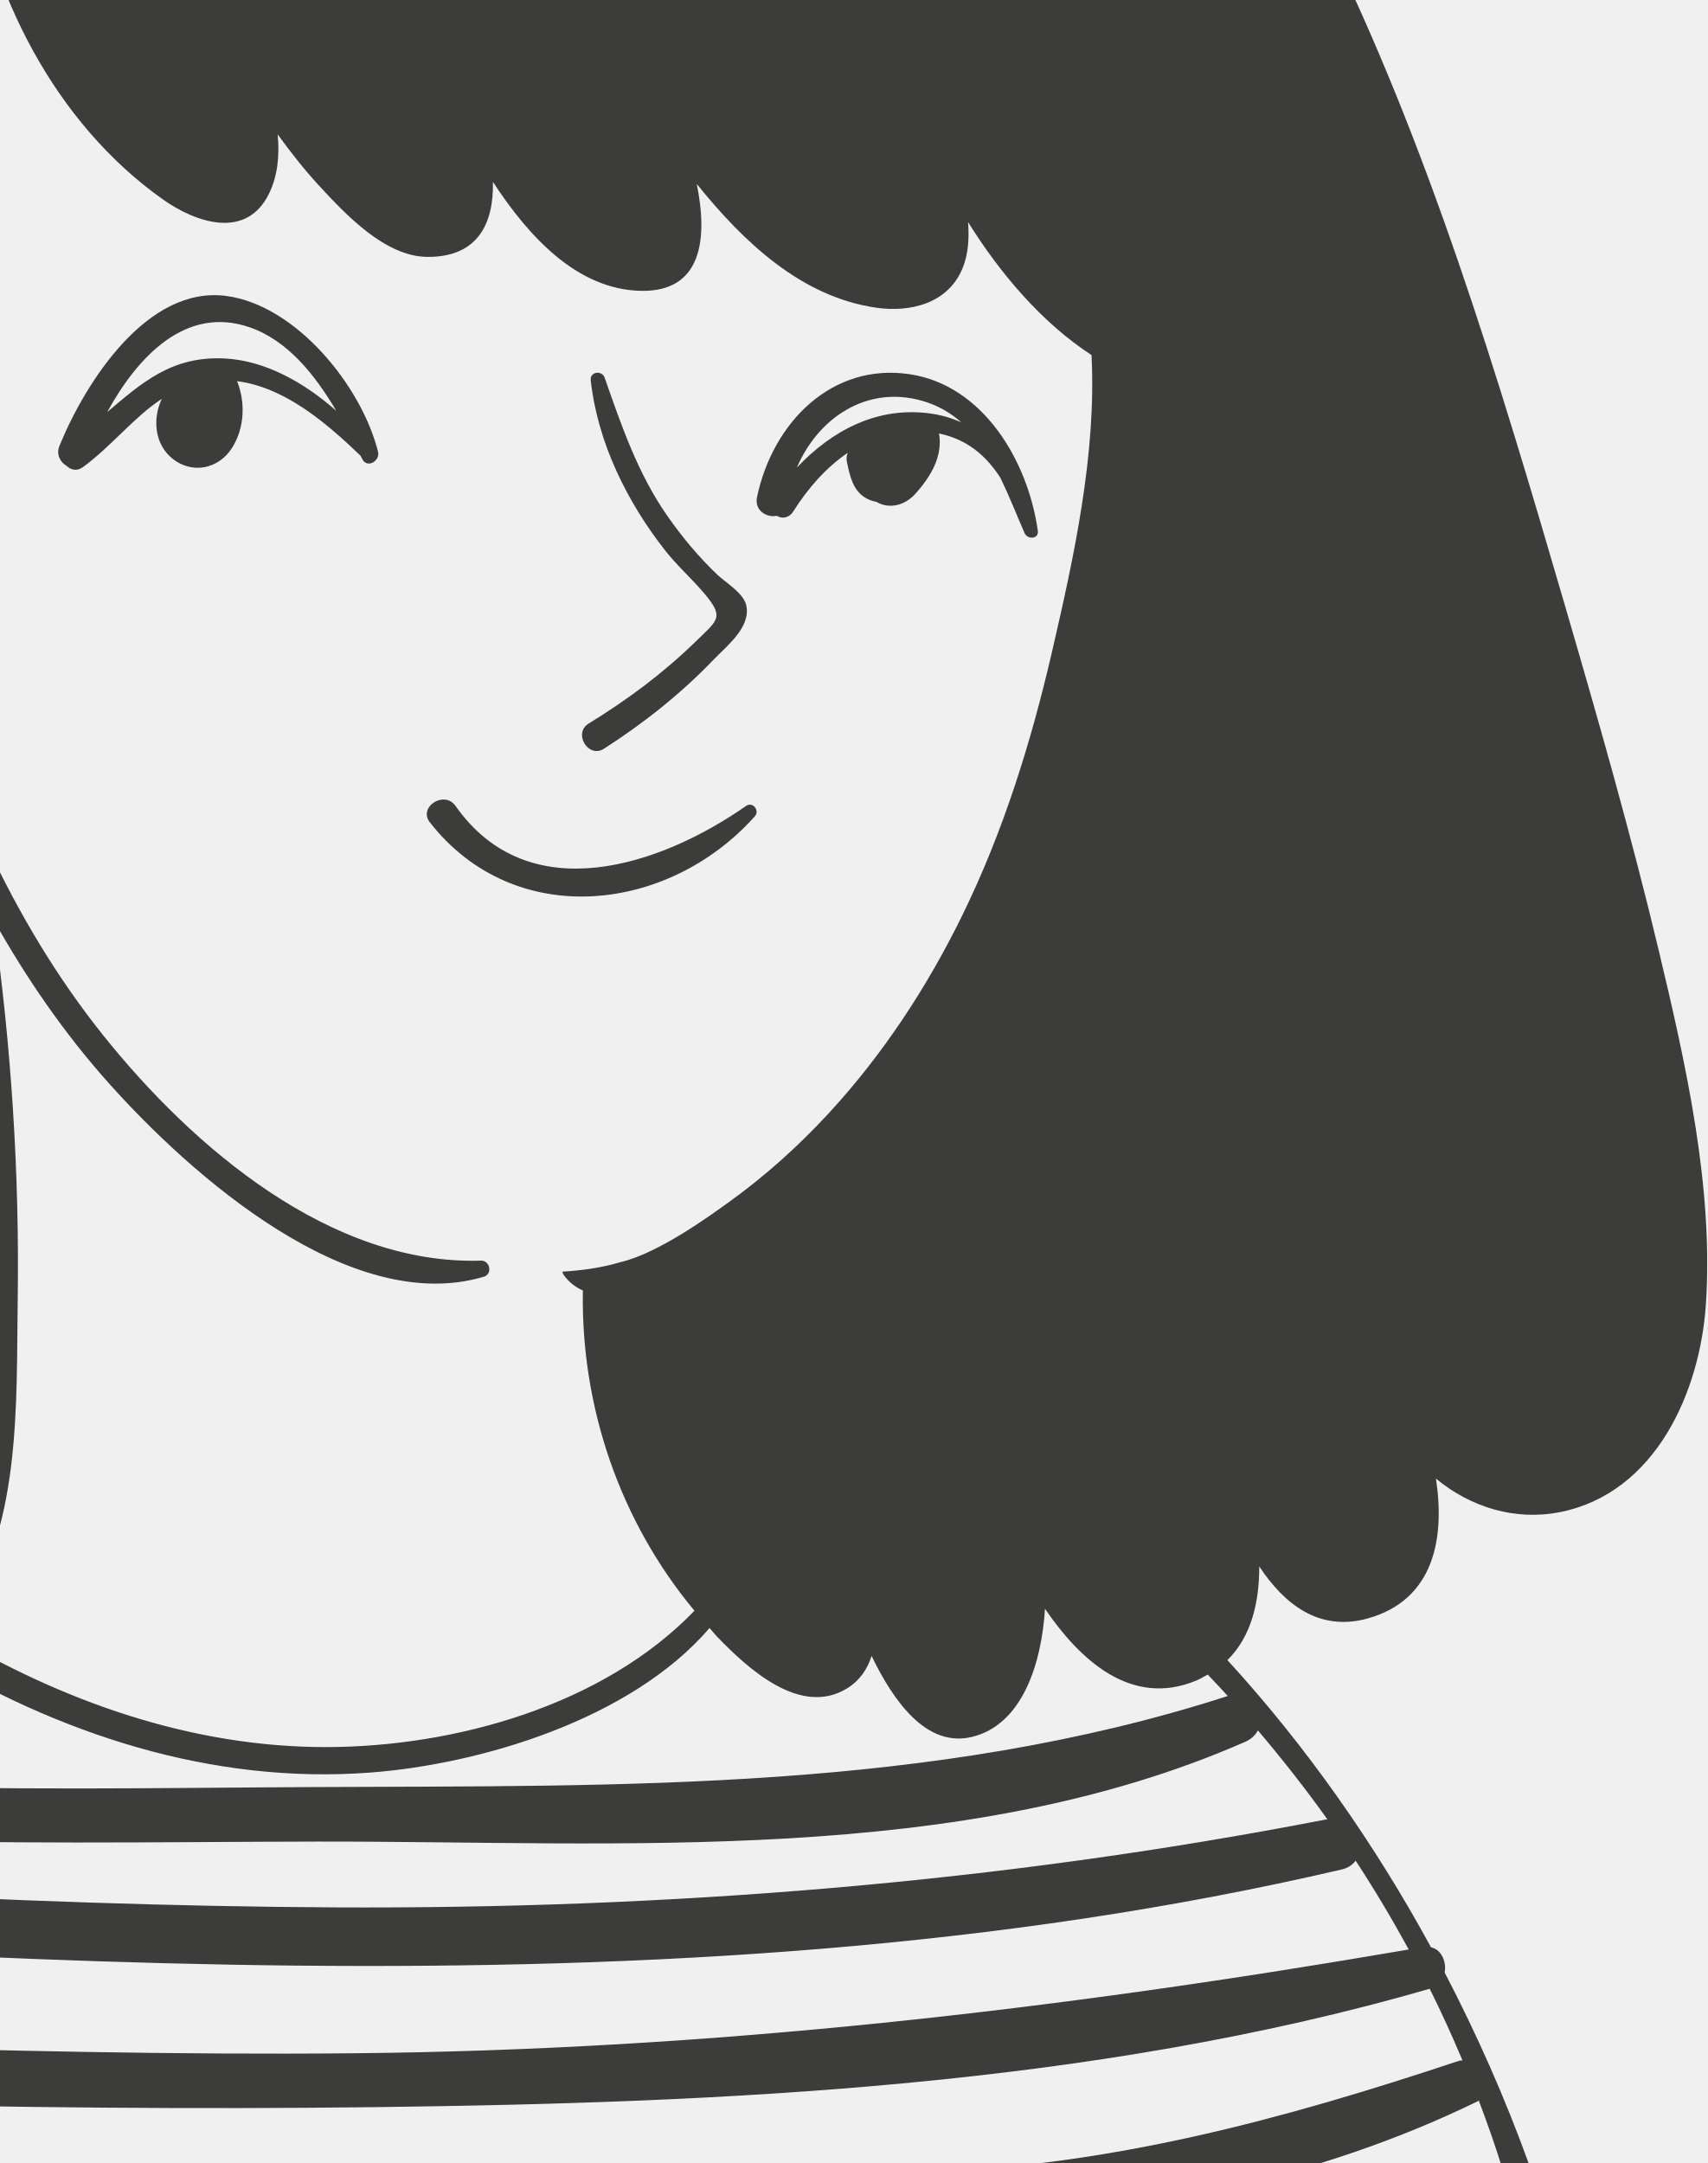
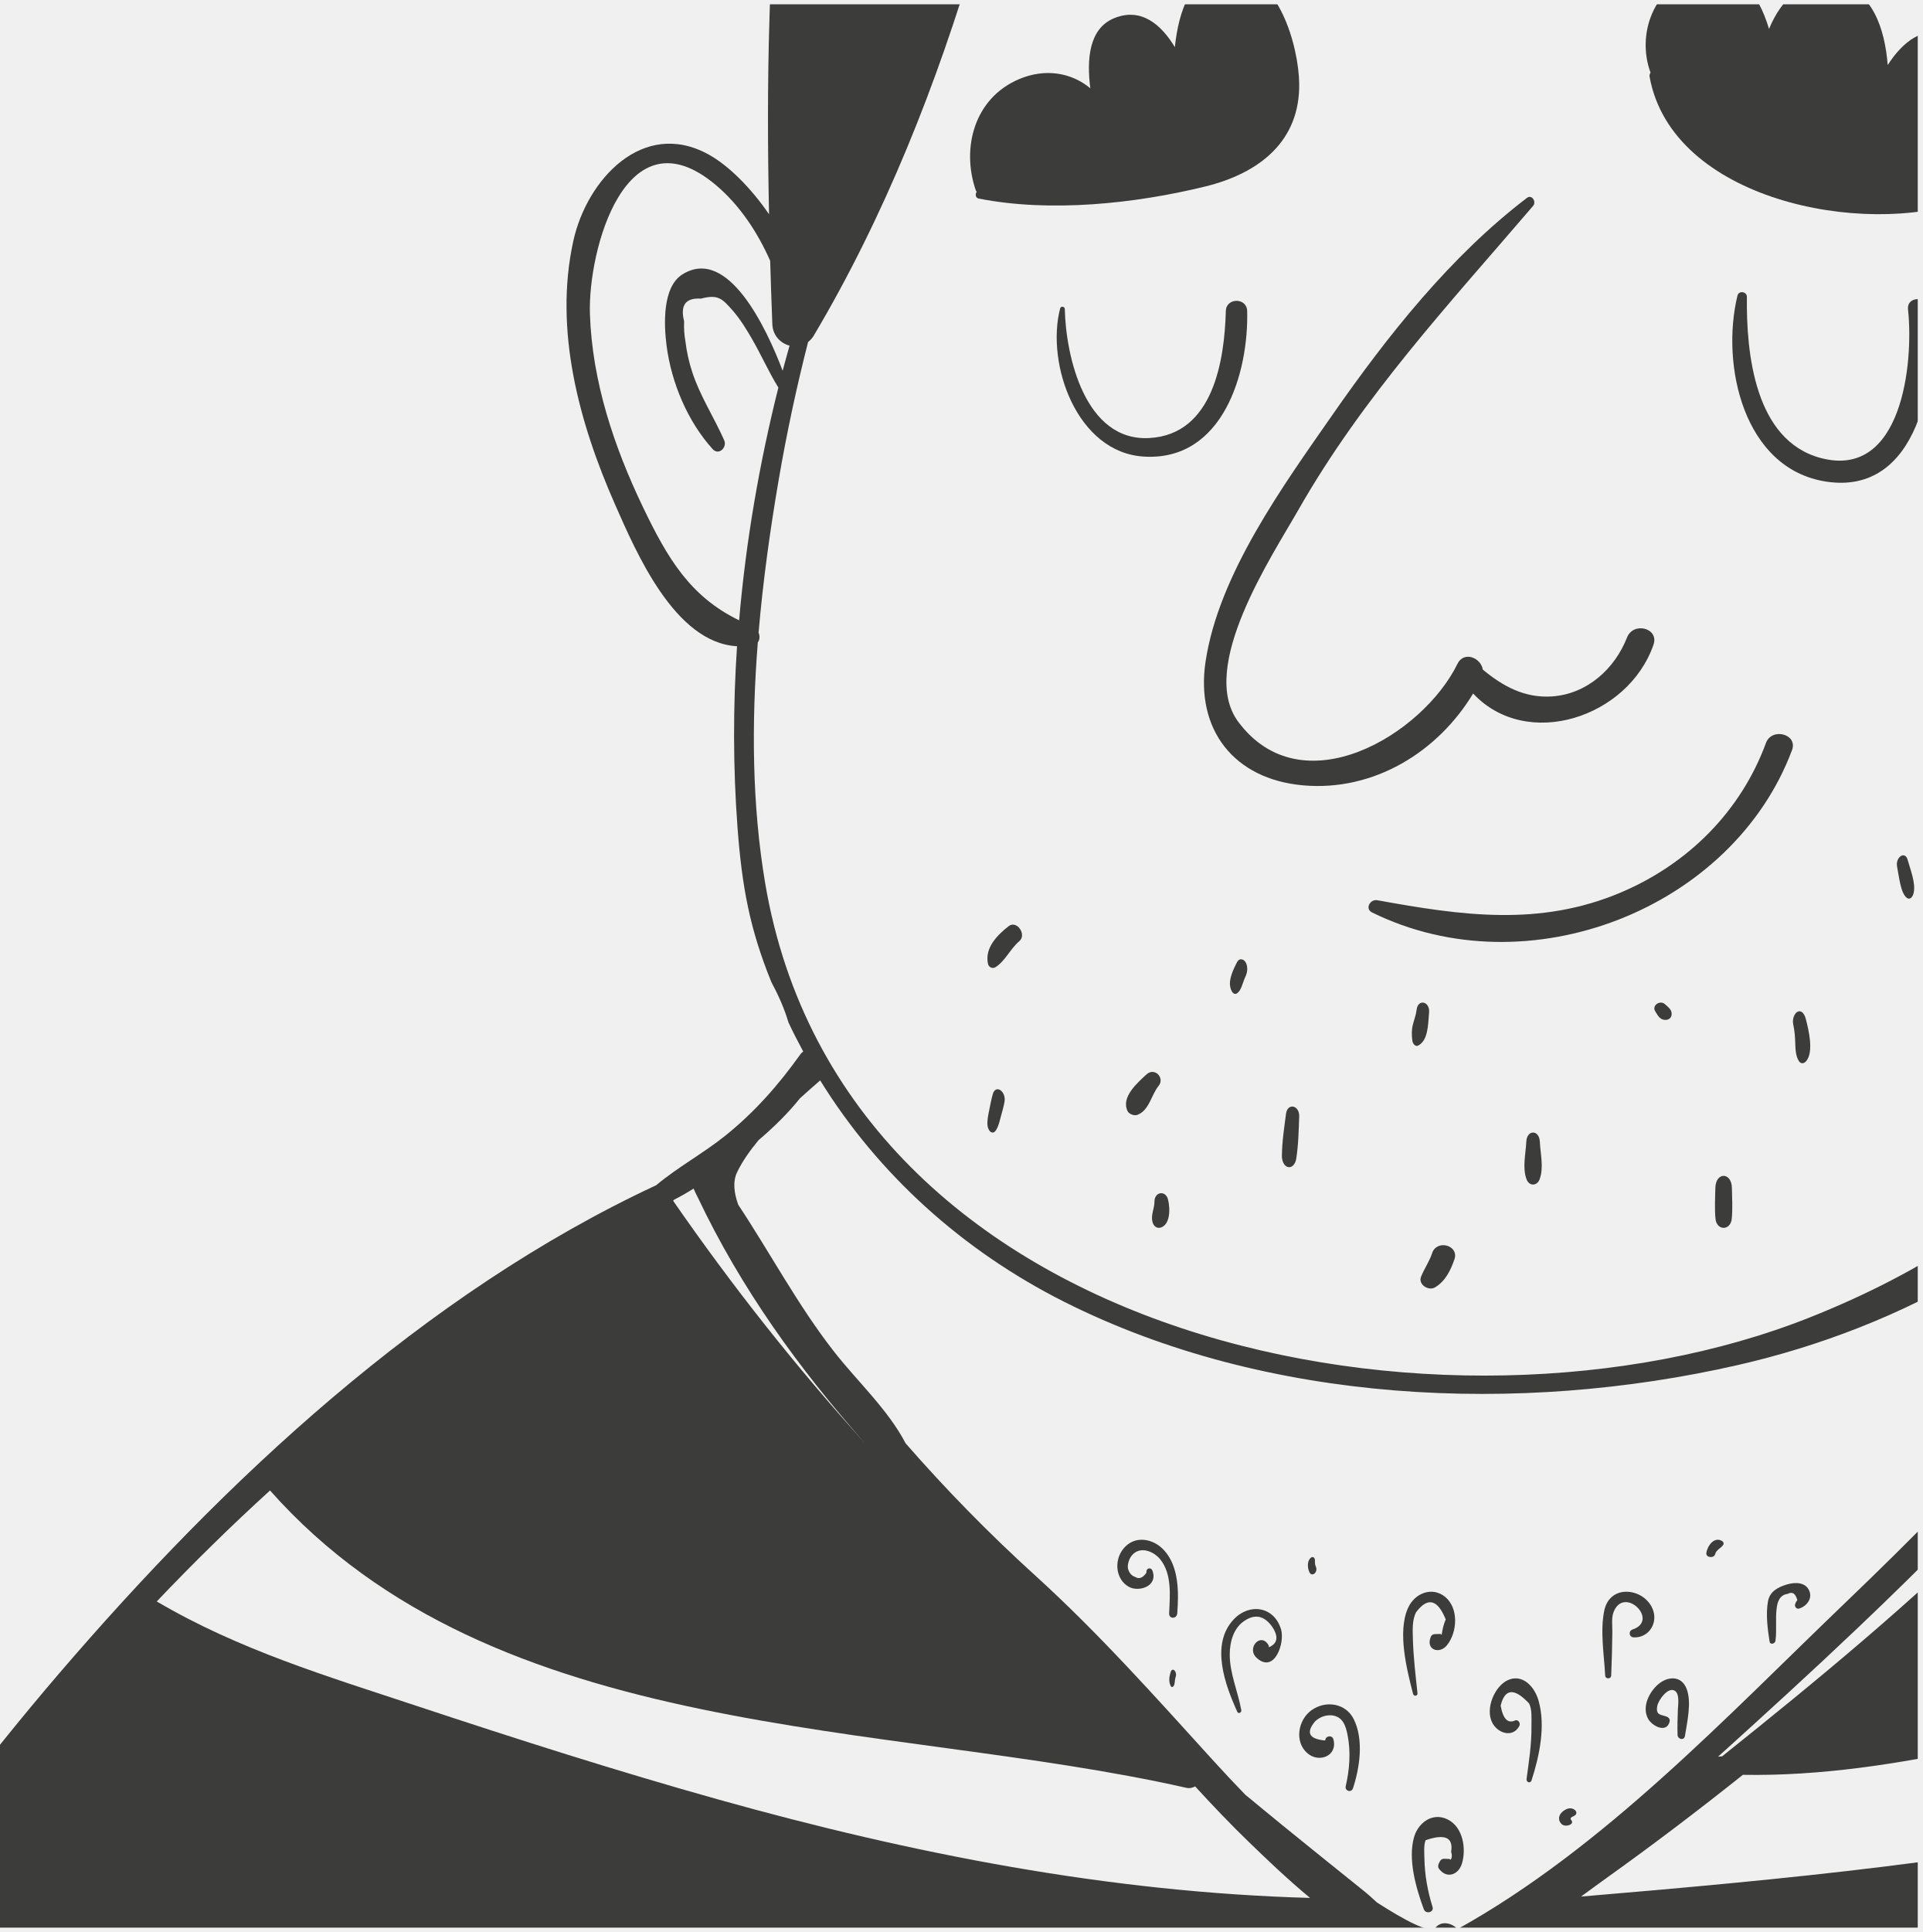
- <svg xmlns="http://www.w3.org/2000/svg" xmlns:xlink="http://www.w3.org/1999/xlink" width="176px" height="223px" viewBox="0 0 176 223" version="1.1">
+ <svg xmlns="http://www.w3.org/2000/svg" xmlns:xlink="http://www.w3.org/1999/xlink" width="222px" height="223px" viewBox="0 0 222 223" version="1.1">
  <defs>
-     <polygon id="path-1" points="6.9722728e-15 0 264 0 264 292 0 292" />
+     <polygon id="path-1" points="0.412 222.772 222.412 222.772 222.412 0.772 0.412 0.772" />
+     <polygon id="path-3" points="0 354 0 0 354 0 354 354" />
  </defs>
  <g id="home" stroke="none" stroke-width="1" fill="none" fill-rule="evenodd">
-     <g id="Mobile-Portrait-Copy-2" transform="translate(-49, -3102)">
-       <g id="unfreiw.-hausfrau" transform="translate(29, 3082)">
+     <g id="Mobile-Portrait-Copy-2" transform="translate(-50, -2372)">
+       <g id="alleinerziehender" transform="translate(29, 2351)">
        <g id="Page-1" transform="translate(20, 20)">
-           <g id="Group-15" transform="translate(0, 0.43)">
-             <g id="Group-14">
-               <g id="Hausfrau" transform="translate(-88, -61)">
-                 <mask id="mask-2" fill="white">
-                   <use xlink:href="#path-1" />
-                 </mask>
-                 <g id="Clip-13" />
-                 <path d="M214.573,235.424 C184.06,245.277 152.214,244.659 120.435,244.811 C88.307,244.963 54.709,246.126 23.365,238.157 C23.311,238.144 23.264,238.145 23.213,238.133 C24.762,234.459 26.48,230.921 28.324,227.476 C29.272,228.57 30.403,229.513 31.767,230.251 C39.667,234.513 45.909,229.313 50.443,222.04 C52.46,226.039 55.464,229.464 59.652,231.714 C66.22,235.243 74.273,235.118 80.088,230.837 C93.932,239.326 109.805,244.562 126.208,243.315 C137.38,242.466 152.974,237.927 161.15,228.415 C161.428,228.719 161.673,229.048 161.961,229.345 C165.055,232.539 170.506,237.623 175.339,234.628 C176.671,233.803 177.432,232.623 177.851,231.29 C180.149,236.046 183.533,240.733 188.153,239.652 C193.408,238.422 195.388,232.029 195.729,226.431 C199.352,231.742 204.627,236.599 211.293,233.845 C211.736,233.661 212.116,233.434 212.506,233.213 C213.201,233.938 213.892,234.674 214.573,235.424 M217.681,238.972 C220.185,241.928 222.588,244.977 224.844,248.142 C224.782,248.151 224.726,248.147 224.665,248.16 C190.888,254.716 156.866,257.393 122.479,257.217 C105.83,257.132 89.189,256.516 72.564,255.658 C64.252,255.23 55.943,254.742 47.635,254.229 C38.827,253.685 29.289,254.072 21.056,250.483 C20.239,250.127 19.465,250.142 18.787,250.375 C19.491,248.071 20.242,245.778 21.07,243.508 C21.107,243.407 21.151,243.313 21.189,243.212 C21.446,243.382 21.735,243.527 22.085,243.616 C53.97,251.721 87.997,250.485 120.65,250.432 C151.983,250.38 187.027,253.04 216.392,240.138 C217.003,239.869 217.419,239.451 217.681,238.972 M227.754,252.401 C229.707,255.376 231.522,258.436 233.229,261.558 C196.924,267.795 161.273,271.917 124.351,272.258 C87.665,272.598 51.039,270.528 14.374,269.822 C15.111,264.975 16.096,260.167 17.349,255.419 C17.574,255.612 17.829,255.791 18.153,255.928 C32.067,261.871 49.626,260.389 64.477,261.223 C82.487,262.235 100.513,263.042 118.552,263.219 C154.631,263.573 191.056,261.533 226.294,253.314 C226.98,253.154 227.451,252.821 227.754,252.401 M238.77,272.993 C238.648,273.011 238.532,272.993 238.406,273.035 C220.148,279.122 202.372,283.909 183.006,284.534 C165.241,285.108 147.402,284.657 129.629,284.674 C111.2,284.692 92.769,284.711 74.339,284.728 C54.755,284.747 33.49,287.029 14.238,283.009 C13.794,282.917 13.388,282.922 13.013,282.992 C13.156,280.437 13.347,277.885 13.63,275.343 C13.903,275.439 14.193,275.509 14.522,275.524 C51.818,277.054 89.304,278.27 126.63,277.811 C162.7,277.366 200.518,275.693 235.389,265.609 C236.603,268.03 237.717,270.499 238.77,272.993 M240.446,277.126 C241.355,279.52 242.204,281.934 242.955,284.38 C242.971,284.434 243.008,284.463 243.027,284.511 C235.965,290.197 226.584,291.11 217.904,292.343 C208.221,293.716 198.496,294.762 188.749,295.544 C169.225,297.109 149.63,297.614 130.049,297.737 C110.416,297.862 90.78,297.645 71.146,297.526 C61.303,297.465 51.46,297.421 41.618,297.375 C32.175,297.329 21.722,298.421 12.829,294.659 C12.775,292.74 12.778,290.824 12.801,288.907 C12.82,288.911 12.834,288.919 12.851,288.923 C31.427,292.745 51.44,290.761 70.315,290.723 L131.98,290.603 C168.241,290.53 206.751,293.583 240.348,277.203 C240.39,277.182 240.407,277.148 240.446,277.126 M13.212,184.978 C11.789,174.114 12.464,162.993 13.483,152.128 C14.152,144.998 14.969,137.856 15.897,130.719 C15.189,148.182 15.402,165.686 15.924,183.146 C16.062,187.73 16.283,193.363 18.37,197.71 C17.806,197.659 17.272,197.47 16.783,197.103 C13.954,194.973 13.598,187.924 13.212,184.978 M115.743,80.513 C116.629,78.687 116.833,76.584 116.627,74.428 C117.957,76.251 119.344,78.032 120.881,79.698 C123.584,82.626 127.679,87.021 132.049,87.055 C137.36,87.095 138.906,83.484 138.817,79.324 C142.566,85.059 147.531,90.392 154.02,90.554 C160.454,90.717 160.961,85.065 159.83,79.536 C164.719,85.603 170.664,91.183 178.307,92.29 C181.878,92.807 185.758,91.847 187.242,88.204 C187.823,86.779 187.925,85.151 187.801,83.47 C191.121,88.797 195.439,93.866 200.526,97.176 C201.049,107.374 198.719,117.982 196.427,127.879 C194.276,137.163 191.426,146.304 187.233,154.879 C183.596,162.317 179.018,169.301 173.397,175.386 C170.277,178.765 166.838,181.852 163.103,184.533 C161.41,185.748 155.916,189.787 151.958,190.694 C150.057,191.265 148.06,191.548 145.97,191.673 C146.013,191.803 146.053,191.934 146.146,192.059 C146.688,192.793 147.352,193.29 148.09,193.618 C147.876,205.647 151.926,217.424 159.593,226.633 C150.143,236.438 134.832,240.655 121.729,240.69 C107.714,240.726 94.307,235.946 82.398,228.79 C82.808,228.352 83.202,227.891 83.574,227.399 C90.261,218.563 89.667,205.22 89.824,194.743 C90.021,181.577 89.167,168.416 87.327,155.383 C90.703,161.41 94.628,167.124 99.301,172.34 C107.692,181.704 124.091,196.288 137.872,192.202 C138.804,191.925 138.526,190.51 137.582,190.539 C122.065,191.019 107.884,178.855 98.658,167.332 C89.141,155.449 83.107,141.209 78.849,126.686 C78.814,126.567 78.746,126.491 78.694,126.394 C79.022,125.449 78.521,124.158 77.239,124.233 C69.487,124.681 63.404,108.467 61.408,102.74 C60.827,101.073 59.554,98.379 59.717,96.555 C60.468,88.238 67.144,93.044 69.441,95.234 C71.398,97.098 72.751,99.353 74.128,101.61 C74.016,101.872 73.972,102.171 74.058,102.501 C74.793,105.325 77.308,108.23 80.468,106.436 C85.016,103.855 81.586,96.335 80.834,92.798 C78.985,84.113 77.907,75.094 78.879,66.222 C79.661,59.095 82,52.848 85.026,46.502 C86.892,59.822 93.648,73.221 104.772,81.114 C108.203,83.55 113.413,85.316 115.743,80.513 M259.021,158.634 C256.15,146.59 252.735,134.655 249.268,122.773 C242.453,99.42 235.283,75.504 224.453,53.653 C215.467,35.524 202.285,20.336 184.719,10.158 C176.524,5.411 167.591,1.817 158.375,-0.359 C156.856,-0.717 155.324,-1.014 153.785,-1.283 C141.241,-6.357 125.341,-2.606 113.06,1.159 C112.87,1.217 112.73,1.315 112.594,1.415 C96.575,-6.365 77.494,-5.578 61.681,2.595 C50.376,8.439 42.799,17.672 37.231,28.334 C32.135,34.858 27.932,42.119 24.628,49.547 C15.439,70.203 11.14,93.05 7.213,115.202 C3.121,138.292 -1.978,162.623 0.786,186.141 C1.817,194.905 3.767,206.383 13.25,209.871 C17.16,211.308 20.989,210.842 24.55,209.279 C24,214.796 24.319,220.262 26.356,224.465 C23.438,229.978 20.911,235.643 18.791,241.216 C12.19,258.574 9.105,277.053 9.663,295.617 C9.663,295.631 9.671,295.64 9.672,295.655 C9.572,296.245 9.796,296.862 10.513,297.199 C19.021,301.205 28.348,300.679 37.528,300.722 C48.073,300.772 58.618,300.827 69.164,300.863 C90.198,300.931 111.237,301.117 132.27,300.892 C153.246,300.669 174.234,299.96 195.123,297.964 C205.377,296.985 215.651,295.792 225.795,293.978 C232.922,292.703 239.882,290.826 244.932,285.333 C245.036,285.22 245.106,285.104 245.148,284.989 C245.56,284.682 245.798,284.171 245.572,283.547 C243.18,276.936 240.281,270.354 236.932,263.93 C237.133,262.822 236.61,261.571 235.523,261.327 C229.751,250.733 222.72,240.657 214.535,231.724 C217.02,229.277 217.822,225.733 217.819,222.064 C220.376,225.934 223.97,228.813 228.963,227.437 C235.855,225.54 236.974,219.148 236.033,213.007 C239.539,215.925 244.173,217.408 248.882,216.454 C258.701,214.466 263.284,204.026 263.869,194.968 C264.649,182.902 261.802,170.303 259.021,158.634" id="Fill-12" fill="#3C3C3B" mask="url(#mask-2)" />
-                 <path d="M161.634,128.509 C158.212,132.083 154.377,135.122 150.263,137.762 C148.647,138.8 147.052,136.164 148.684,135.166 C152.659,132.733 156.376,129.972 159.749,126.68 C162.041,124.444 162.75,124.227 160.442,121.561 C159.171,120.094 157.74,118.816 156.53,117.271 C152.65,112.314 149.602,106.191 148.9,99.768 C148.802,98.874 150.061,98.725 150.335,99.508 C152.084,104.504 153.752,109.388 156.784,113.738 C158.326,115.947 160.034,117.998 161.969,119.836 C162.804,120.629 164.634,121.7 164.928,122.954 C165.459,125.214 162.908,127.178 161.634,128.509" id="Fill-2" fill="#3C3C3B" mask="url(#mask-2)" />
-                 <path d="M132.312,145.347 C131.082,143.773 133.804,142.007 134.972,143.67 C142.528,154.425 156.089,149.82 164.924,143.655 C165.597,143.184 166.347,144.139 165.825,144.724 C156.9,154.725 141.037,156.516 132.312,145.347" id="Fill-4" fill="#3C3C3B" mask="url(#mask-2)" />
-                 <path d="M187.093,104.099 C186.076,103.66 185.007,103.35 183.918,103.2 C178.472,102.449 173.782,104.927 170.153,108.775 C172.32,103.7 177.316,100.255 183.061,101.889 C184.661,102.345 185.974,103.119 187.093,104.099 M194.991,115.284 C193.953,107.982 189.295,100.284 181.799,99.153 C173.784,97.943 167.678,104.089 166.042,111.815 C165.747,113.209 167.064,113.973 168.073,113.747 C168.599,114.063 169.319,114.024 169.796,113.273 C171.305,110.891 173.181,108.755 175.399,107.248 C175.288,107.513 175.226,107.811 175.304,108.172 C175.617,109.631 175.91,111.139 177.272,111.927 C177.605,112.12 177.973,112.235 178.347,112.316 C179.674,113.074 181.28,112.719 182.425,111.416 C183.955,109.678 185.21,107.636 184.807,105.259 C187.692,105.861 189.68,107.551 191.144,109.851 C192.048,111.717 192.82,113.684 193.624,115.532 C193.919,116.211 195.118,116.17 194.991,115.284" id="Fill-6" fill="#3C3C3B" mask="url(#mask-2)" />
-                 <path d="M122.67,102.925 C119.397,100.039 115.419,97.772 111.245,97.533 C105.712,97.216 102.584,100.076 99.054,103.05 C102.198,97.316 107.165,92.048 113.722,94.308 C117.651,95.664 120.458,99.197 122.67,102.925 M126.971,107.13 C125.242,100.291 118.494,92.035 111.329,91.082 C103.194,90 96.844,99.909 94.132,106.526 C93.762,107.427 94.222,108.227 94.867,108.604 C95.303,109.017 95.929,109.182 96.548,108.73 C99.533,106.545 101.76,103.607 104.683,101.691 C103.71,103.733 103.93,106.334 105.734,107.818 C107.789,109.509 110.573,108.934 111.956,106.692 C113.216,104.648 113.312,102.063 112.444,99.868 C117.374,100.506 121.603,104.141 125.172,107.554 C125.231,107.671 125.296,107.795 125.353,107.91 C125.847,108.893 127.214,108.093 126.971,107.13" id="Fill-8" fill="#3C3C3B" mask="url(#mask-2)" />
+           <g id="Group-75" transform="translate(0, 0.724)">
+             <g id="Alleinerziehender">
+               <mask id="mask-2" fill="white">
+                 <use xlink:href="#path-1" />
+               </mask>
+               <g id="Mask" />
+               <g id="Group-14" mask="url(#mask-2)">
+                 <g transform="translate(1, -65)">
+                   <mask id="mask-4" fill="white">
+                     <use xlink:href="#path-3" />
+                   </mask>
+                   <g id="Clip-13" stroke="none" fill="none" />
+                   <path d="M320.754,332.984 C334.782,325.843 348.216,317.361 361.815,309.417 C364.061,312.702 366.298,315.991 368.526,319.284 C368.354,319.334 368.179,319.405 368.004,319.528 C354.057,329.172 339.297,336.92 324.56,345.133 C323.639,341.044 322.346,336.981 320.754,332.984 M-31.144,316.501 C-30.963,316.17 -30.767,315.85 -30.586,315.52 C-25.337,321.706 -17.071,325.472 -10.183,329.279 C-1.605,334.021 7.172,338.03 16.605,340.548 C15.074,343.42 13.55,346.299 12.065,349.197 C-4.901,344.684 -22.341,338.259 -36.361,327.394 C-34.796,323.679 -33.054,320.045 -31.144,316.501 M-18.363,296.109 C-16.529,293.434 -14.653,290.787 -12.768,288.147 C-3.878,302.909 14.659,310.41 30.519,314.77 C28.424,317.964 26.649,321.568 24.98,324.913 C15.678,322.521 7.608,317.34 -0.603,312.449 C-7.145,308.551 -13.88,302.82 -21.084,300.121 C-20.183,298.779 -19.278,297.44 -18.363,296.109 M31.175,237.312 C57.148,266.624 102.18,263.771 136.949,271.63 C137.354,271.721 137.695,271.635 137.983,271.471 C140.001,273.67 142.057,275.831 144.204,277.906 C146.091,279.729 148.537,282.092 151.251,284.342 C128.092,283.701 105.331,279.251 83.01,273.003 C71.29,269.723 59.69,266.019 48.136,262.191 C37.77,258.757 27.54,255.688 18.1,250.122 C22.331,245.665 26.69,241.399 31.175,237.312 M77.826,203.753 C78.591,203.368 79.341,202.931 80.081,202.468 C80.132,202.583 80.178,202.7 80.232,202.813 L80.232,202.813 C80.342,203.046 80.449,203.283 80.573,203.508 C85.562,214.018 92.276,223.29 99.866,231.857 C91.902,223.039 84.537,213.73 77.714,203.872 C77.735,203.861 77.786,203.796 77.826,203.753 M85.107,200.568 C85.719,199.299 86.593,198.065 87.584,196.874 C89.312,195.403 90.949,193.809 92.369,192.038 C93.13,191.355 93.891,190.672 94.667,190.004 C94.678,189.994 94.68,189.984 94.689,189.975 C101.359,200.769 111.094,209.611 122.852,215.528 C146.28,227.316 175.339,228.602 200.584,222.849 C219.701,218.494 238.247,208.278 249.936,192.252 C251.166,195.936 252.736,199.537 254.497,203.006 C254.437,203.073 254.373,203.138 254.317,203.22 C242.472,220.466 228.202,235.745 213.165,250.155 C199.319,263.425 185.139,278.578 168.283,287.942 C167.632,287.22 166.39,286.94 165.73,287.787 C165.152,288.529 162.108,286.883 158.971,284.865 C158.458,284.393 157.962,283.937 157.495,283.563 C154.357,281.047 151.226,278.527 148.103,275.988 C146.653,274.809 145.216,273.613 143.77,272.427 C142.56,271.175 141.367,269.909 140.194,268.619 C133.457,261.215 126.915,253.838 119.497,247.106 C114.088,242.197 109.157,237.138 104.562,231.877 C102.505,227.94 98.943,224.688 96.262,221.247 C92.131,215.95 88.952,209.955 85.23,204.325 C84.735,202.944 84.588,201.643 85.107,200.568 M88.338,167.191 C86.821,158.196 86.757,148.754 87.493,139.421 C87.731,139.117 87.739,138.679 87.581,138.293 C88.096,132.275 88.931,126.314 89.921,120.555 C90.829,115.263 91.962,109.985 93.296,104.753 C93.542,104.562 93.768,104.326 93.951,104.017 C102.153,90.204 108.196,74.916 112.737,59.497 C114.934,52.034 116.742,44.453 118.155,36.797 C123.638,42.9 132.649,46.83 139.733,49.865 C154.874,56.35 170.977,60.148 187.391,61.097 C189.925,61.242 190.966,58.384 190.054,56.397 C190.001,56.282 189.938,56.18 189.882,56.07 C202.608,56.825 215.592,54.839 227.708,50.44 C242.472,64.92 248.058,86.844 252.333,106.673 C252.626,108.033 253.683,108.759 254.84,108.893 C259.874,129.355 265.814,150.158 257.315,169.414 C248.307,189.817 235.842,206.649 208.953,217.338 C167.287,233.901 97.381,220.8 88.338,167.191 M74.233,123.811 C70.893,116.848 68.373,109.329 68.109,101.528 C67.86,94.202 72.241,77.869 82.648,86.634 C85.401,88.952 87.463,92.084 88.92,95.376 C88.993,97.818 89.073,100.261 89.17,102.705 C89.223,104.004 90.117,104.899 91.159,105.173 C90.891,106.136 90.617,107.097 90.36,108.065 C88.478,103.111 84.04,93.68 78.796,96.941 C76.439,98.406 76.656,102.818 76.957,105.152 C77.507,109.447 79.389,113.929 82.291,117.125 C82.985,117.886 83.974,116.918 83.611,116.093 C82.438,113.435 80.835,111.014 79.925,108.233 C79.545,107.076 79.287,105.915 79.139,104.705 C79,103.933 78.949,103.154 78.986,102.371 C78.516,100.506 79.158,99.632 80.913,99.745 C82.895,99.24 83.348,99.696 84.609,101.138 C85.433,102.079 86.158,103.25 86.789,104.34 C87.871,106.205 88.735,108.179 89.866,110.012 C87.656,118.832 86.107,127.831 85.335,136.875 C79.681,134.137 77.073,129.726 74.233,123.811 M260.687,104.141 C261.978,101.409 262.142,100.922 265.218,101.985 C268.406,103.089 268.128,103.428 267.52,106.837 C266.664,111.62 263.993,115.617 261.873,119.873 C261.192,121.241 263.041,122.324 263.891,121.069 C266.975,116.51 274.75,102.253 267.744,97.791 C265.293,96.231 262.656,97.936 260.926,99.86 C261.353,97.775 261.583,95.631 261.715,93.436 C261.784,92.299 261.838,91.159 261.892,90.019 C263.607,88.107 265.763,86.811 268.6,86.903 C277.782,87.206 276.9,99.89 275.637,105.941 C274.604,110.899 272.838,115.685 270.379,120.099 C267.979,124.406 264.723,127.787 261.685,131.522 C261.016,125.172 260.137,118.695 258.968,112.287 C259.235,109.514 259.489,106.675 260.687,104.141 M256.322,206.428 C256.488,206.724 256.642,207.031 256.811,207.326 C242.542,231.979 220.759,250.472 198.829,267.997 C198.671,268.013 198.515,268.029 198.357,268.041 C203.77,263.153 209.16,258.239 214.448,253.214 C229.657,238.764 243.945,223.443 256.322,206.428 M308.963,240.632 C312.965,244.734 316.787,249.025 320.461,253.469 C320.371,253.507 320.282,253.547 320.191,253.604 C310.31,259.903 299.125,262.903 287.964,265.978 C276.177,269.224 264.319,272.231 252.387,274.88 C229.112,280.046 206.103,282.194 182.536,284.186 C183.631,283.389 184.646,282.638 185.533,282.006 C190.841,278.213 196.075,274.237 201.225,270.134 C219.078,270.449 237.866,264.5 254.845,260.26 C273.216,255.669 291.6,250.031 308.407,241.09 C308.646,240.963 308.828,240.805 308.963,240.632 M352.76,296.328 C339.946,303.681 326.463,310.377 314.07,318.369 C313.939,318.453 313.837,318.557 313.759,318.674 C313.2,317.705 312.632,316.741 312.049,315.788 C311.979,315.345 311.727,314.915 311.357,314.684 C310.146,312.743 308.895,310.839 307.612,308.979 C321.777,305.345 335.278,296.817 346.856,287.991 C348.839,290.758 350.804,293.539 352.76,296.328 M294.314,313.87 C296.249,313.611 298.169,313.109 300.067,312.697 C301.854,312.308 303.769,312.154 305.398,311.374 C306.182,312.764 306.938,314.173 307.69,315.582 C303.097,317.324 298.234,319.42 294.247,322.133 C294.336,319.262 294.347,316.482 294.314,313.87 M292.041,341.555 C294.723,342.525 298.665,339.82 301.1,338.866 C305.996,336.946 310.806,334.83 315.593,332.648 C316.762,335.758 317.855,338.89 318.971,342.016 C308.547,347.213 297.766,351.288 286.834,355.228 C289.239,351.303 290.908,346.595 292.041,341.555 M249.251,354.674 C249.587,353.48 248.672,351.861 247.107,352.068 C243.926,347.761 241.594,342.517 239.836,336.992 C239.811,336.734 239.725,336.478 239.599,336.242 C237.996,331.034 236.881,325.606 236.026,320.502 C252.368,328.762 273.888,327.483 291.016,322.462 C290.419,341.302 286.319,364.01 266.398,362.846 C264.453,362.733 262.633,362.43 260.931,361.965 C260.702,361.811 260.429,361.719 260.12,361.711 C255.766,360.351 252.194,357.884 249.251,354.674 M42.556,347.194 C52.24,350.592 62,353.807 71.838,356.72 C90.19,362.158 109.033,366.352 128.185,367.241 C148.236,368.169 168.653,365.757 188.615,364.016 C208.071,362.319 227.384,359.843 246.557,356.09 C248.881,358.819 251.574,361.114 254.688,362.814 C235.358,366.838 215.688,368.626 196.045,370.428 C174.67,372.388 153.253,373.989 131.777,373.995 C91.181,374.008 53.024,366.51 16.355,348.912 C18.224,345.184 20.119,341.466 22.046,337.767 C28.004,342.52 35.456,344.7 42.556,347.194 M234.848,312.761 C253.482,314.655 272.803,311.748 290.949,307.471 C291.043,310.77 291.141,314.733 291.093,318.998 C282.11,321.751 272.879,323.185 263.476,322.975 C253.81,322.759 245.002,320.136 235.654,318.219 C235.358,316.331 235.093,314.501 234.848,312.761 M236.416,335.57 C219.03,338.877 201.08,339.536 183.462,340.745 C165.647,341.968 147.801,342.888 129.938,342.732 C96.544,342.441 58.945,340.579 28.785,324.604 C30.697,320.867 32.713,317.17 34.975,313.735 C42.21,316.748 49.953,319.857 57.676,321.119 C65.981,322.474 74.064,322.488 82.274,324.813 C98.195,329.32 113.027,332.059 129.586,332.757 C164.417,334.221 199.293,332.339 233.822,327.559 C234.064,327.526 234.255,327.446 234.419,327.344 C234.971,330.083 235.632,332.846 236.416,335.57 M374.956,323.206 C358.629,298.167 341.128,273.422 322.018,250.488 C306.514,231.882 286.05,213.888 262.949,205.259 C259.808,202.874 257.782,200.911 256.077,197.215 C254.684,194.201 253.817,191.039 252.806,187.908 C254.147,185.733 255.39,183.483 256.47,181.114 C262.644,167.57 263.553,152.351 262.276,137.68 C262.195,136.737 262.107,135.789 262.018,134.839 C262.079,134.809 262.142,134.777 262.206,134.734 C273.324,127.204 283.215,105.35 278.156,91.987 C276.341,87.191 271.953,83.66 266.724,84.629 C264.917,84.965 263.374,85.709 262.04,86.725 C262.224,82.104 262.321,77.474 262.334,72.856 C262.372,59.651 261.328,46.456 257.702,33.726 C257.623,33.444 257.511,33.197 257.385,32.971 C264.001,27.138 269.738,20.301 274.215,12.539 C274.61,11.854 274.733,11.196 274.666,10.598 C275.259,9.397 275.114,7.865 273.606,7.045 C245.934,-7.998 214.599,-17.09 182.997,-14.587 C168.331,-13.427 153.911,-9.949 140.454,-3.897 C131.149,0.288 118.759,6.686 114.957,17.12 C111.819,14.626 106.472,16.106 103.265,18.736 C96.981,23.887 93.433,31.984 91.573,39.762 C89.414,48.801 89.116,58.237 88.835,67.488 C88.606,75.002 88.631,82.507 88.791,90.011 C86.684,86.933 84.076,84.343 81.764,83.082 C74.221,78.967 67.753,86 66.193,93.086 C63.93,103.366 66.867,114.114 71.003,123.488 C73.44,129.008 77.894,139.474 85.092,139.867 C84.628,146.859 84.629,153.865 85.152,160.822 C85.667,167.677 86.574,172.517 89.042,178.595 L89.041,178.596 C89.886,180.182 90.564,181.7 91.025,183.273 C91.559,184.418 92.138,185.537 92.735,186.647 C92.628,186.735 92.518,186.816 92.428,186.943 C89.884,190.508 87.13,193.64 83.718,196.379 C81.222,198.382 78.243,199.998 75.763,202.079 C48.949,214.572 25.944,236.142 6.818,258.441 C2.523,263.448 -1.605,268.599 -5.631,273.829 C-6.2,273.836 -6.597,274.396 -6.503,274.946 C-11.432,281.394 -16.193,287.978 -20.786,294.674 C-25.701,301.836 -30.473,309.124 -34.498,316.845 C-37.767,323.112 -41.909,330.763 -42.979,337.957 C-43.493,337.683 -44.013,337.42 -44.528,337.142 C-45.642,336.538 -46.616,338.212 -45.521,338.861 C-20.163,353.893 8.251,362.809 36.595,370.046 C65.975,377.547 95.714,384.394 125.927,387.281 C181.48,392.588 238.094,385.523 290.868,367.236 C320.284,357.042 348.434,343.339 374.662,326.438 C375.105,326.319 375.499,326.032 375.711,325.647 C376.355,324.79 375.843,323.513 374.956,323.206" id="Fill-12" stroke="none" fill="#3C3C3B" fill-rule="evenodd" mask="url(#mask-4)" />
+                   <path d="M196.691,270 C196.719,270.003 196.747,270.003 196.776,270.006 C196.517,270.212 196.258,270.418 196,270.623 C196.231,270.416 196.461,270.208 196.691,270" id="Fill-15" stroke="none" fill="#3C3C3B" fill-rule="evenodd" mask="url(#mask-4)" />
+                   <path d="M132.366,189.291 C131.272,190.305 129.42,191.912 130.177,193.515 C130.341,193.864 130.943,194.101 131.321,193.957 C132.69,193.44 132.913,191.659 133.762,190.619 C134.52,189.691 133.305,188.421 132.366,189.291" id="Fill-17" stroke="none" fill="#3C3C3B" fill-rule="evenodd" mask="url(#mask-4)" />
+                   <path d="M148.477,193.833 C148.265,195.432 148.014,197.099 148,198.736 C147.996,199.265 148.263,199.837 148.616,199.954 C148.688,199.977 148.765,199.995 148.839,199.999 C149.195,200.021 149.563,199.593 149.648,199.072 C149.905,197.477 149.94,195.776 149.999,194.142 C150.046,192.843 148.649,192.535 148.477,193.833" id="Fill-19" stroke="none" fill="#3C3C3B" fill-rule="evenodd" mask="url(#mask-4)" />
+                   <path d="M176.218,197.061 C176.154,198.48 175.744,200.06 176.247,201.401 C176.547,202.2 177.453,202.2 177.753,201.401 C178.257,200.06 177.845,198.479 177.781,197.061 C177.718,195.648 176.282,195.645 176.218,197.061" id="Fill-21" stroke="none" fill="#3C3C3B" fill-rule="evenodd" mask="url(#mask-4)" />
+                   <path d="M207.559,182.044 C207.185,182.206 206.9,182.898 207.034,183.508 C207.191,184.231 207.244,184.857 207.268,185.614 C207.294,186.387 207.313,187.125 207.665,187.712 C207.92,188.139 208.308,188.05 208.569,187.712 C209.408,186.635 208.822,184.155 208.484,182.875 C208.328,182.282 207.985,181.859 207.559,182.044" id="Fill-23" stroke="none" fill="#3C3C3B" fill-rule="evenodd" mask="url(#mask-4)" />
+                   <path d="M164.995,182.121 C165.094,180.843 163.708,180.547 163.556,181.816 C163.476,182.475 163.263,182.967 163.113,183.584 C162.965,184.192 162.979,184.748 163.061,185.383 C163.115,185.814 163.456,186.099 163.717,185.968 C164.853,185.393 164.872,183.72 164.995,182.121" id="Fill-25" stroke="none" fill="#3C3C3B" fill-rule="evenodd" mask="url(#mask-4)" />
+                   <path d="M142.819,176.335 C142.459,177.064 141.803,178.276 142.057,179.28 C142.172,179.74 142.446,180.138 142.775,179.954 C143.332,179.641 143.464,178.68 143.805,177.967 C144.04,177.474 144.089,176.817 143.805,176.335 C143.561,175.923 143.057,175.855 142.819,176.335" id="Fill-27" stroke="none" fill="#3C3C3B" fill-rule="evenodd" mask="url(#mask-4)" />
+                   <path d="M116.453,172.179 C115.193,173.163 113.652,174.661 114.07,176.537 C114.159,176.938 114.61,177.118 114.928,176.917 C116.07,176.193 116.636,174.801 117.68,173.914 C118.581,173.151 117.388,171.447 116.453,172.179" id="Fill-29" stroke="none" fill="#3C3C3B" fill-rule="evenodd" mask="url(#mask-4)" />
+                   <path d="M198.044,202.397 C198.022,203.575 197.949,204.777 198.06,205.944 C198.197,207.351 199.803,207.353 199.94,205.944 C200.052,204.777 199.977,203.575 199.956,202.397 C199.922,200.536 198.078,200.533 198.044,202.397" id="Fill-31" stroke="none" fill="#3C3C3B" fill-rule="evenodd" mask="url(#mask-4)" />
+                   <path d="M192.234,181.189 C191.661,180.659 190.671,181.343 191.108,182.014 C191.377,182.425 191.576,182.909 192.135,182.989 C192.593,183.055 192.962,182.822 192.997,182.367 C193.04,181.819 192.611,181.538 192.234,181.189" id="Fill-33" stroke="none" fill="#3C3C3B" fill-rule="evenodd" mask="url(#mask-4)" />
+                   <path d="M219.03,165.335 C219.252,166.421 219.42,168.314 220.124,168.887 C220.465,169.166 220.798,168.904 220.933,168.37 C221.217,167.231 220.526,165.559 220.248,164.526 C219.953,163.432 218.8,164.213 219.03,165.335" id="Fill-35" stroke="none" fill="#3C3C3B" fill-rule="evenodd" mask="url(#mask-4)" />
+                   <path d="M165.344,209.925 C165.032,210.877 164.452,211.695 164.071,212.618 C163.69,213.542 164.93,214.322 165.687,213.866 C166.883,213.148 167.469,211.92 167.92,210.637 C168.487,209.014 165.881,208.286 165.344,209.925" id="Fill-39" stroke="none" fill="#3C3C3B" fill-rule="evenodd" mask="url(#mask-4)" />
+                   <path d="M133.285,203.991 C133.285,204.791 132.855,205.495 133.052,206.295 C133.179,206.817 133.57,207.088 133.985,206.975 C135.1,206.664 135.133,204.83 134.852,203.72 C134.581,202.645 133.284,202.805 133.285,203.991" id="Fill-41" stroke="none" fill="#3C3C3B" fill-rule="evenodd" mask="url(#mask-4)" />
+                   <path d="M114.613,191.588 C114.454,192.171 114.344,192.735 114.225,193.338 C114.11,193.922 113.97,194.48 114.006,195.1 C114.047,195.844 114.614,196.326 114.988,195.736 C115.272,195.288 115.39,194.773 115.541,194.198 C115.694,193.621 115.858,193.085 115.972,192.482 C116.203,191.256 114.95,190.357 114.613,191.588" id="Fill-43" stroke="none" fill="#3C3C3B" fill-rule="evenodd" mask="url(#mask-4)" />
+                   <path d="M134.428,244.248 C133.149,242.82 130.97,242.438 129.682,244.058 C128.582,245.44 128.818,247.609 130.351,248.445 C131.473,249.056 133.714,248.391 133.061,246.584 C132.885,246.104 132.277,246.276 132.362,246.801 C131.946,247.411 131.511,247.575 131.058,247.29 C130.671,247.171 130.399,246.872 130.244,246.395 C130.117,245.909 130.359,245.214 130.642,244.852 C131.568,243.673 133.19,244.295 133.979,245.294 C135.312,246.98 135.077,249.413 134.982,251.493 C134.952,252.177 135.87,252.161 135.92,251.493 C136.103,249.033 136.107,246.12 134.428,244.248" id="Fill-47" stroke="none" fill="#3C3C3B" fill-rule="evenodd" mask="url(#mask-4)" />
+                   <path d="M147.902,253.344 C147.113,250.706 144.283,250.271 142.47,252.158 C139.7,255.041 141.44,259.75 142.854,262.867 C142.984,263.149 143.362,262.936 143.313,262.667 C142.93,260.534 141.962,258.404 141.979,256.212 C141.991,254.763 142.423,253.143 143.727,252.326 C144.96,251.525 146.032,251.794 146.941,253.135 C147.633,254.237 147.479,254.994 146.494,255.413 C146.509,255.338 146.506,255.256 146.46,255.176 C145.588,253.614 143.835,255.515 145.112,256.656 C147.157,258.481 148.364,254.886 147.902,253.344" id="Fill-49" stroke="none" fill="#3C3C3B" fill-rule="evenodd" mask="url(#mask-4)" />
+                   <path d="M156.302,263.722 C155.377,261.849 153.049,261.506 151.411,262.682 C149.875,263.787 149.407,266.314 150.95,267.647 C152.294,268.806 154.459,267.95 153.95,266.042 C153.804,265.498 153.018,265.622 152.999,266.172 C151.124,266.003 150.738,265.263 151.846,263.953 C152.38,263.465 152.996,263.235 153.697,263.262 C155.03,263.374 155.369,264.457 155.586,265.555 C155.969,267.509 155.812,269.53 155.369,271.455 C155.242,272.012 156.028,272.228 156.206,271.69 C156.992,269.313 157.465,266.073 156.302,263.722" id="Fill-51" stroke="none" fill="#3C3C3B" fill-rule="evenodd" mask="url(#mask-4)" />
+                   <path d="M166.865,249.609 C165.372,248.371 163.333,249.129 162.548,250.905 C161.324,253.679 162.431,258.027 163.146,260.798 C163.223,261.099 163.692,261.056 163.655,260.72 C163.431,258.635 163.182,256.543 163.123,254.442 C163.096,253.443 163.023,252.251 163.502,251.355 C164.838,249.592 165.975,249.872 166.915,252.198 C166.668,252.767 166.534,253.36 166.451,253.963 C166.389,253.921 166.33,253.873 166.241,253.875 C166.041,253.881 165.842,253.888 165.642,253.894 C165.475,253.899 165.278,253.996 165.202,254.176 C164.555,255.722 166.197,256.26 167.065,255.168 C168.283,253.637 168.406,250.889 166.865,249.609" id="Fill-53" stroke="none" fill="#3C3C3B" fill-rule="evenodd" mask="url(#mask-4)" />
+                   <path d="M177.626,261.548 C177.143,259.875 175.714,258.426 174.039,259.227 C172.581,259.925 171.475,262.433 172.26,264.063 C172.884,265.357 174.669,265.91 175.409,264.499 C175.582,264.167 175.294,263.74 174.948,263.848 C174.091,264.257 173.529,263.69 173.258,262.146 C173.736,260.166 174.825,260.077 176.524,261.878 C176.911,262.556 176.807,263.737 176.814,264.502 C176.839,266.541 176.526,268.588 176.249,270.598 C176.194,271.004 176.694,271.171 176.824,270.771 C177.732,267.968 178.476,264.493 177.626,261.548" id="Fill-55" stroke="none" fill="#3C3C3B" fill-rule="evenodd" mask="url(#mask-4)" />
+                   <path d="M194.726,260.201 C194.109,258.611 192.501,258.772 191.443,259.687 C190.436,260.557 189.54,262.234 190.262,263.634 C190.707,264.497 192.413,265.39 192.765,263.996 C192.827,263.744 192.684,263.533 192.482,263.443 C191.847,263.159 191.107,263.338 191.345,262.164 C191.477,261.497 192.606,259.915 193.385,260.445 C193.936,260.821 193.743,262.045 193.718,262.616 C193.676,263.583 193.656,264.554 193.681,265.522 C193.695,266.043 194.448,266.213 194.535,265.65 C194.779,264.061 195.332,261.761 194.726,260.201" id="Fill-57" stroke="none" fill="#3C3C3B" fill-rule="evenodd" mask="url(#mask-4)" />
+                   <path d="M188.22,249.032 C186.702,248.821 185.549,249.669 185.232,251.124 C184.717,253.469 185.203,256.295 185.325,258.67 C185.347,259.108 186.001,259.112 186.02,258.67 C186.093,257 186.13,255.332 186.152,253.66 C186.16,252.986 186.038,252.049 186.274,251.405 C187.449,248.189 191.659,252.306 188.485,253.36 C187.981,253.528 188.072,254.24 188.611,254.268 C190.051,254.342 191.136,253.123 190.986,251.708 C190.842,250.325 189.597,249.223 188.22,249.032" id="Fill-59" stroke="none" fill="#3C3C3B" fill-rule="evenodd" mask="url(#mask-4)" />
+                   <path d="M208.906,248.932 C208.489,247.866 207.236,247.883 206.308,248.161 C205.255,248.478 204.336,248.964 204.122,250.107 C203.855,251.545 204.075,253.321 204.308,254.754 C204.375,255.169 204.939,255.005 204.987,254.664 C205.149,253.454 204.975,252.229 205.109,251.027 C205.198,250.204 205.442,249.369 206.395,249.249 C206.93,248.953 207.301,249.194 207.509,249.973 C207.407,250.089 207.33,250.221 207.28,250.368 C207.133,250.653 207.378,251.054 207.729,250.942 C208.569,250.675 209.258,249.83 208.906,248.932" id="Fill-61" stroke="none" fill="#3C3C3B" fill-rule="evenodd" mask="url(#mask-4)" />
+                   <path d="M167.092,275.26 C165.348,274.435 163.724,275.697 163.261,277.319 C162.523,279.907 163.495,283.225 164.386,285.653 C164.606,286.256 165.588,286.014 165.393,285.385 C164.83,283.566 164.494,281.734 164.456,279.834 C164.446,279.291 164.353,278.164 164.603,277.676 C166.829,276.916 167.808,277.361 167.54,279.012 C167.664,279.381 167.646,279.686 167.495,279.936 C167.43,279.896 167.369,279.849 167.282,279.844 C167.099,279.836 166.916,279.829 166.735,279.821 C166.555,279.813 166.345,279.923 166.264,280.081 L166.129,280.341 C166.032,280.528 165.994,280.78 166.129,280.965 C167.02,282.185 168.393,281.691 168.793,280.361 C169.307,278.646 168.909,276.12 167.092,275.26" id="Fill-63" stroke="none" fill="#3C3C3B" fill-rule="evenodd" mask="url(#mask-4)" />
+                   <path d="M181.652,274.917 C182.48,274.574 181.673,273.728 180.876,274.087 C180.025,274.471 179.732,275.227 180.274,275.799 C180.712,276.259 181.835,275.849 181.422,275.379 C181.237,275.168 181.368,275.036 181.652,274.917" id="Fill-65" stroke="none" fill="#3C3C3B" fill-rule="evenodd" mask="url(#mask-4)" />
+                   <path d="M198.827,243.147 C197.873,242.583 197.107,243.771 197.004,244.526 C196.928,245.077 197.888,245.183 198.025,244.657 C198.156,244.156 198.671,244.003 198.952,243.595 C199.056,243.443 198.98,243.238 198.827,243.147" id="Fill-67" stroke="none" fill="#3C3C3B" fill-rule="evenodd" mask="url(#mask-4)" />
+                   <path d="M135.153,258.28 C134.985,258.813 134.915,259.381 135.158,259.866 C135.296,260.14 135.528,259.953 135.591,259.671 C135.653,259.392 135.637,259.119 135.73,258.855 C135.952,258.224 135.356,257.634 135.153,258.28" id="Fill-69" stroke="none" fill="#3C3C3B" fill-rule="evenodd" mask="url(#mask-4)" />
+                   <path d="M151.91,246.077 C151.807,245.86 151.811,245.647 151.815,245.393 C151.819,245.061 151.578,244.922 151.393,245.043 C150.926,245.35 150.913,246.149 151.159,246.709 C151.459,247.395 152.226,246.739 151.91,246.077" id="Fill-71" stroke="none" fill="#3C3C3B" fill-rule="evenodd" mask="url(#mask-4)" />
+                   <path d="M187.845,138.862 C186.426,142.486 183.225,145.38 179.201,145.659 C176.034,145.877 173.498,144.477 171.198,142.564 C170.986,141.201 169.015,140.376 168.268,141.904 C164.27,150.084 150.322,158.497 142.959,148.584 C138.297,142.306 146.821,129.53 149.904,124.126 C157.393,111.002 167.264,100.421 177.008,89.036 C177.408,88.569 176.863,87.684 176.295,88.115 C167.45,94.858 160.181,104.048 153.858,113.13 C148.196,121.263 140.696,131.555 139.186,141.65 C138.017,149.469 142.432,155.206 150.441,155.924 C158.598,156.653 166.009,152.079 170.08,145.323 C176.254,151.94 187.973,148.117 190.901,139.701 C191.579,137.757 188.573,137.004 187.845,138.862" id="Fill-73" stroke="none" fill="#3C3C3B" fill-rule="evenodd" mask="url(#mask-4)" />
+                   <path d="M112.764,87.419 C112.569,87.678 112.61,88.117 113.001,88.195 C121.229,89.821 131.029,88.796 139.164,86.798 C145.335,85.283 150.116,81.618 149.998,74.881 C149.925,70.633 147.611,62.065 141.971,62 C137.482,61.95 136.086,66.596 135.64,70.717 C134.11,68.176 131.793,66.086 128.642,67.372 C125.686,68.576 125.465,72.19 125.881,75.466 C123.71,73.658 120.674,73.118 117.622,74.424 C112.498,76.616 110.972,82.345 112.655,87.234 C112.68,87.308 112.729,87.356 112.764,87.419" id="Fill-2" stroke="none" fill="#3C3C3B" fill-rule="evenodd" mask="url(#mask-4)" />
+                   <path d="M190.455,74.15 C193.046,88.372 215.138,92.662 226.858,88.464 C227.605,88.194 227.826,87.521 227.665,86.957 C227.756,86.829 227.837,86.683 227.889,86.506 C229.128,82.29 230.497,71.577 224.953,69.313 C222.081,68.143 219.632,70.146 217.945,72.784 C217.609,68.542 216.159,64.25 212.114,63.323 C208.309,62.451 205.631,65.244 204.243,68.615 C203.025,64.548 200.546,60.949 195.871,62.283 C190.924,63.694 188.921,69.209 190.563,73.666 C190.47,73.792 190.42,73.956 190.455,74.15" id="Fill-4" stroke="none" fill="#3C3C3B" fill-rule="evenodd" mask="url(#mask-4)" />
+                   <path d="M143.993,101.173 C143.956,99.61 141.573,99.608 141.528,101.173 C141.372,106.807 140.11,115.436 132.684,115.837 C125.261,116.237 123.054,106.379 122.937,100.943 C122.931,100.645 122.478,100.569 122.398,100.87 C120.738,107.271 124.321,117.541 132.107,117.981 C141.202,118.497 144.166,108.289 143.993,101.173" id="Fill-6" stroke="none" fill="#3C3C3B" fill-rule="evenodd" mask="url(#mask-4)" />
+                   <path d="M222.795,101.003 C222.599,99.43 220.119,99.384 220.291,101.003 C220.962,107.29 219.563,120.59 210.252,118.152 C202.565,116.14 201.607,105.995 201.687,99.543 C201.695,98.923 200.748,98.781 200.598,99.397 C198.658,107.361 201.274,119.41 210.853,120.867 C221.522,122.492 223.767,108.795 222.795,101.003" id="Fill-8" stroke="none" fill="#3C3C3B" fill-rule="evenodd" mask="url(#mask-4)" />
+                   <path d="M203.885,151.04 C201.004,158.87 194.941,164.982 187.133,168.29 C177.743,172.268 168.702,170.943 159.013,169.183 C158.191,169.034 157.551,170.17 158.404,170.592 C176.489,179.494 200.047,170.16 206.899,151.851 C207.587,150.007 204.56,149.202 203.885,151.04" id="Fill-10" stroke="none" fill="#3C3C3B" fill-rule="evenodd" mask="url(#mask-4)" />
+                 </g>
              </g>
            </g>
          </g>
        </g>
      </g>
    </g>
  </g>
</svg>
